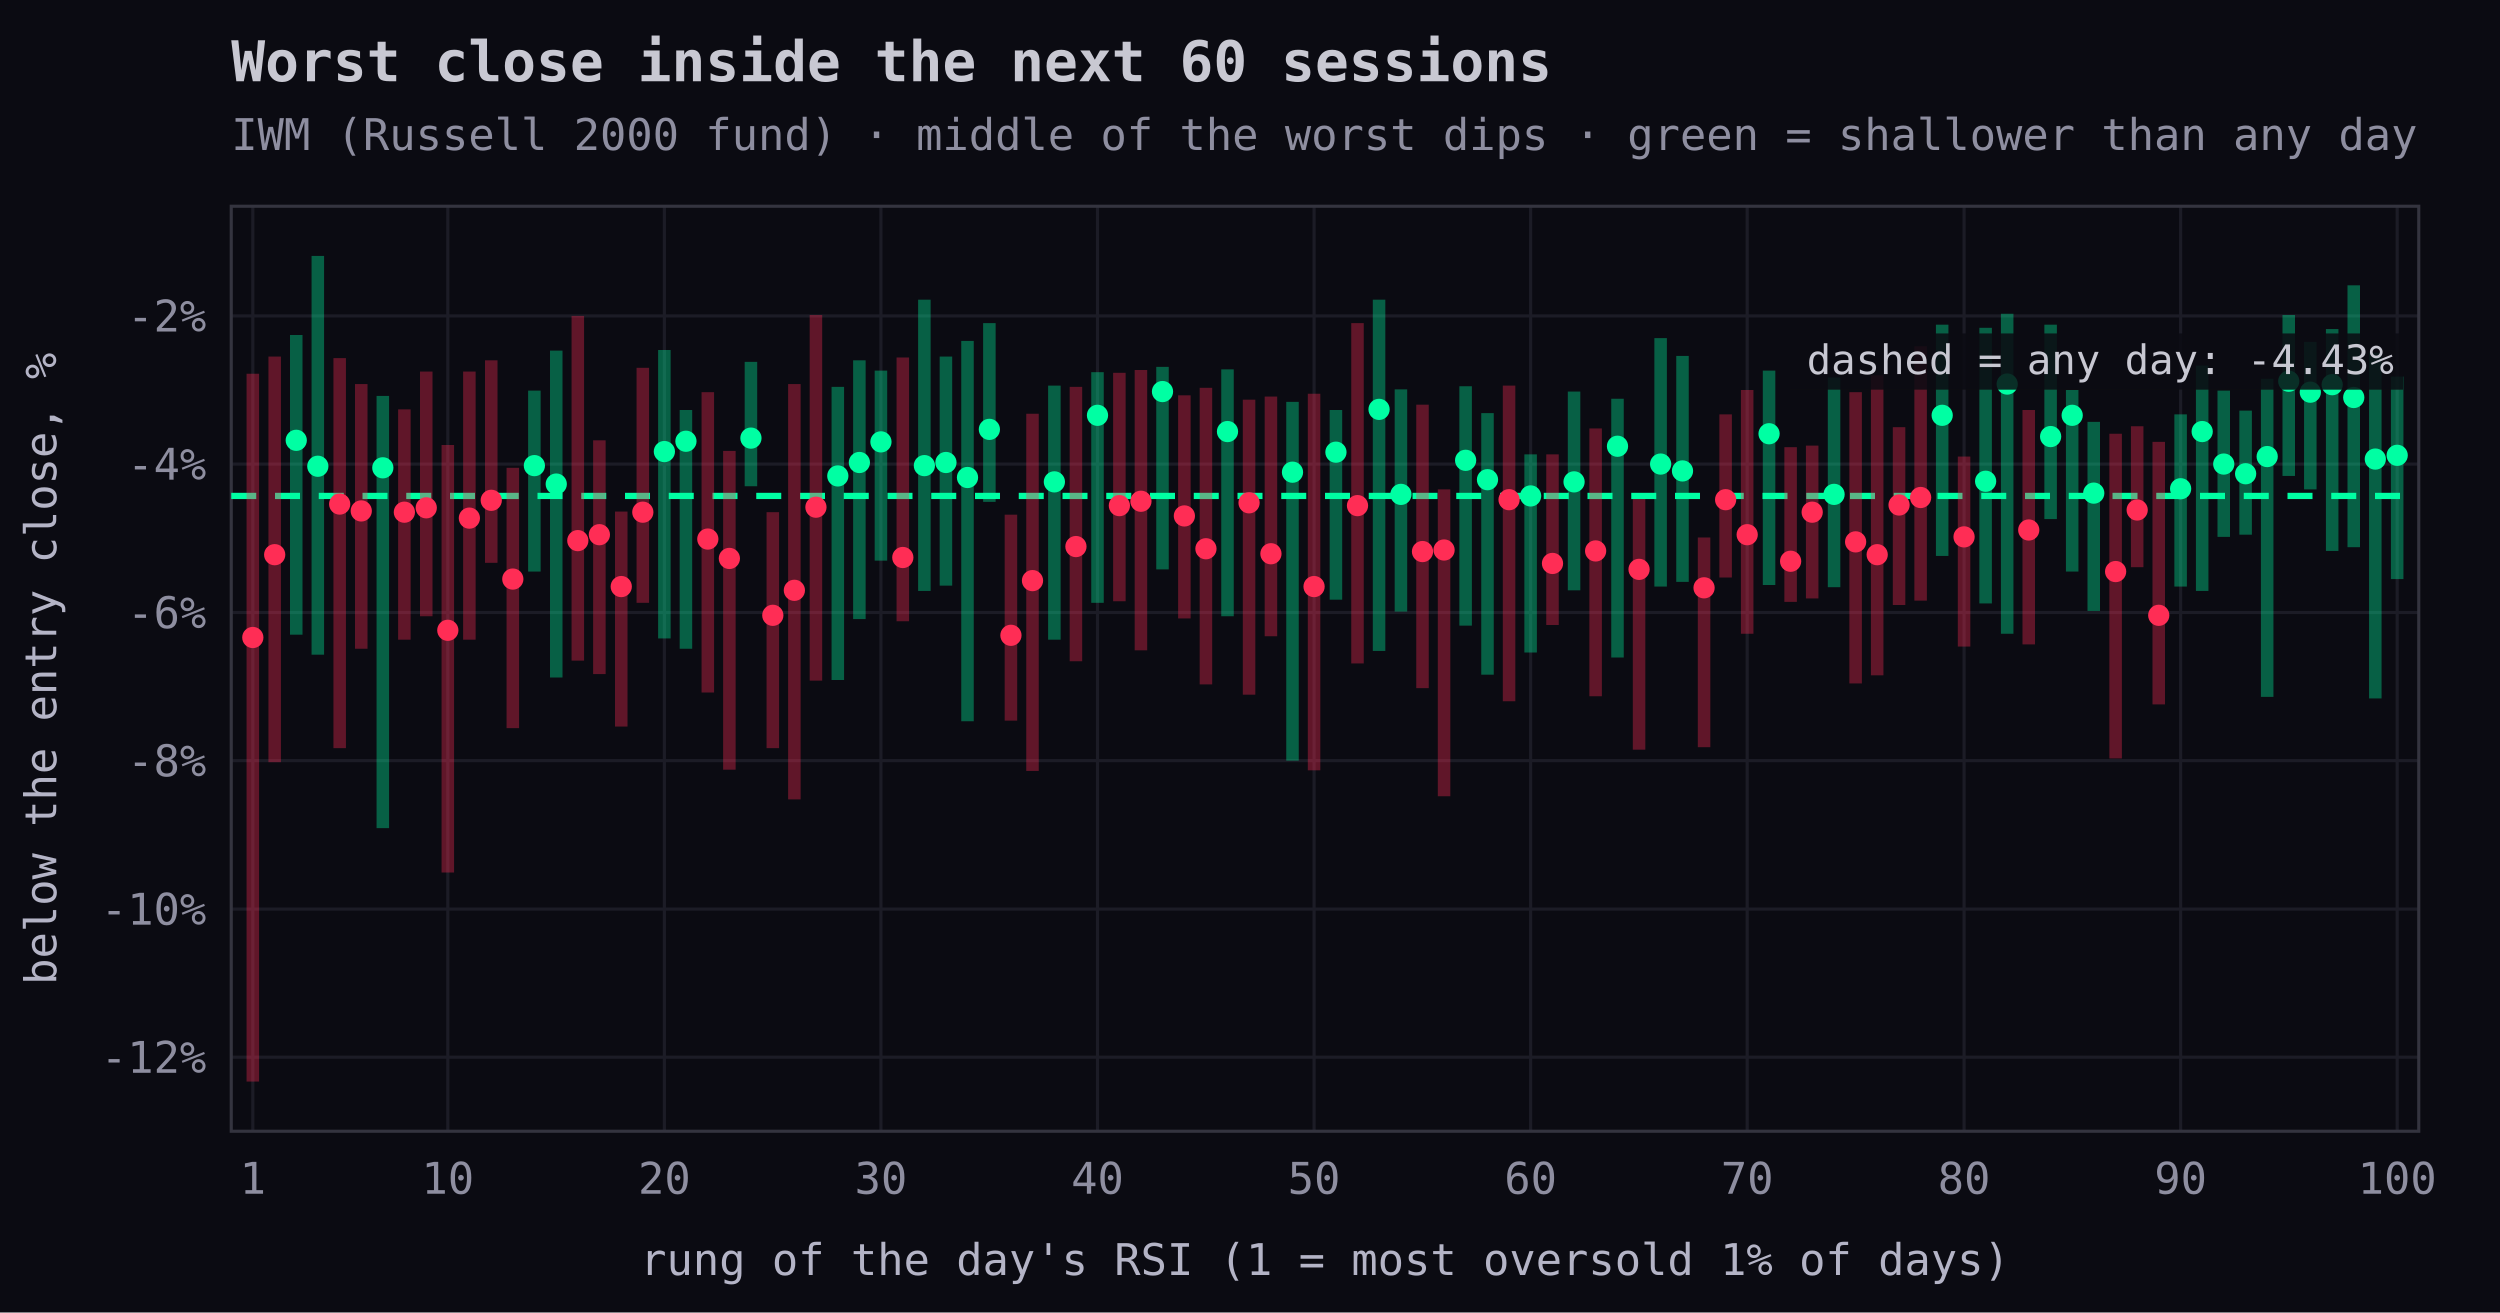
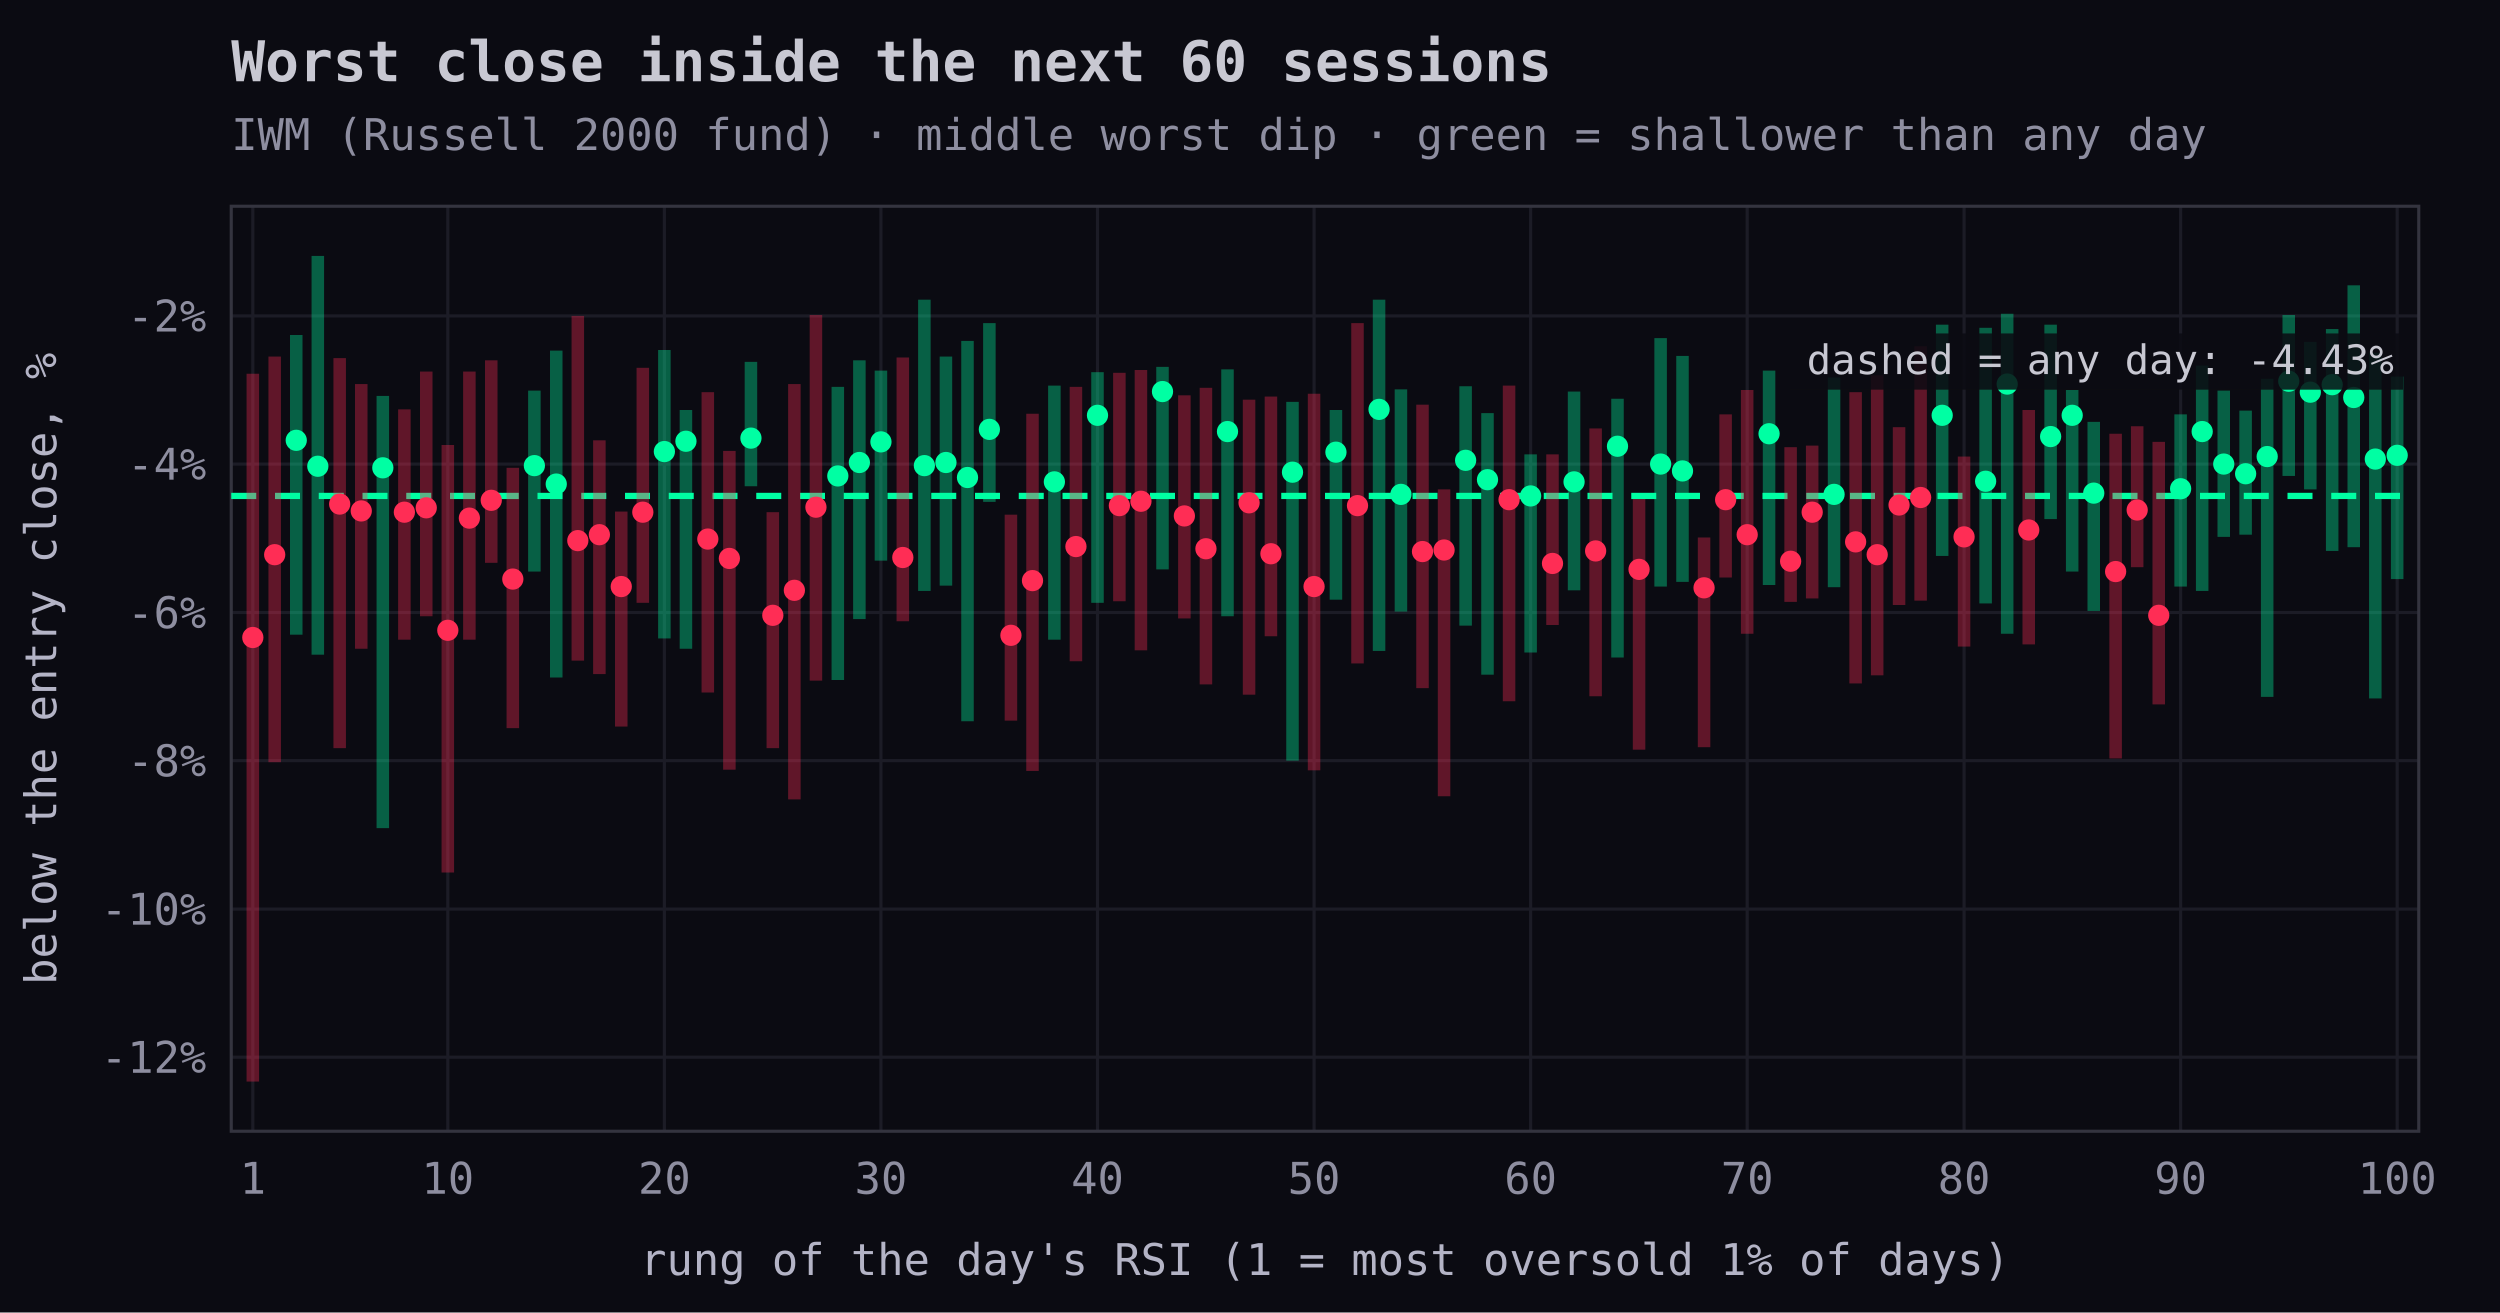
<svg xmlns="http://www.w3.org/2000/svg" viewBox="0 0 800 420" width="800" height="420" font-family="ui-monospace,SFMono-Regular,Menlo,monospace">
  <rect width="800" height="420" fill="#0B0B12" />
  <text x="74" y="26" font-size="18" fill="#C8C8D2" font-weight="600">Worst close inside the next 60 sessions</text>
-   <text x="74" y="48" font-size="14" fill="#8E8EA0">IWM (Russell 2000 fund) · middle of the worst dips · green = shallower than any day</text>
+   <text x="74" y="48" font-size="14" fill="#8E8EA0">IWM (Russell 2000 fund) · middle worst dip · green = shallower than any day</text>
  <line x1="74" x2="774" y1="338.3" y2="338.3" stroke="#1C1C26" />
  <text x="66" y="343.3" font-size="14" fill="#8E8EA0" text-anchor="end">-12%</text>
  <line x1="74" x2="774" y1="290.9" y2="290.9" stroke="#1C1C26" />
  <text x="66" y="295.9" font-size="14" fill="#8E8EA0" text-anchor="end">-10%</text>
  <line x1="74" x2="774" y1="243.4" y2="243.4" stroke="#1C1C26" />
  <text x="66" y="248.4" font-size="14" fill="#8E8EA0" text-anchor="end">-8%</text>
  <line x1="74" x2="774" y1="196.0" y2="196.0" stroke="#1C1C26" />
  <text x="66" y="201.0" font-size="14" fill="#8E8EA0" text-anchor="end">-6%</text>
  <line x1="74" x2="774" y1="148.5" y2="148.5" stroke="#1C1C26" />
  <text x="66" y="153.5" font-size="14" fill="#8E8EA0" text-anchor="end">-4%</text>
  <line x1="74" x2="774" y1="101.1" y2="101.1" stroke="#1C1C26" />
  <text x="66" y="106.1" font-size="14" fill="#8E8EA0" text-anchor="end">-2%</text>
  <line y1="66" y2="362" x1="80.9" x2="80.9" stroke="#1C1C26" />
  <text y="382" x="80.9" font-size="14" fill="#8E8EA0" text-anchor="middle">1</text>
  <line y1="66" y2="362" x1="143.3" x2="143.3" stroke="#1C1C26" />
  <text y="382" x="143.3" font-size="14" fill="#8E8EA0" text-anchor="middle">10</text>
  <line y1="66" y2="362" x1="212.6" x2="212.6" stroke="#1C1C26" />
  <text y="382" x="212.6" font-size="14" fill="#8E8EA0" text-anchor="middle">20</text>
  <line y1="66" y2="362" x1="281.9" x2="281.9" stroke="#1C1C26" />
  <text y="382" x="281.9" font-size="14" fill="#8E8EA0" text-anchor="middle">30</text>
  <line y1="66" y2="362" x1="351.2" x2="351.2" stroke="#1C1C26" />
  <text y="382" x="351.2" font-size="14" fill="#8E8EA0" text-anchor="middle">40</text>
  <line y1="66" y2="362" x1="420.5" x2="420.5" stroke="#1C1C26" />
  <text y="382" x="420.5" font-size="14" fill="#8E8EA0" text-anchor="middle">50</text>
  <line y1="66" y2="362" x1="489.8" x2="489.8" stroke="#1C1C26" />
  <text y="382" x="489.8" font-size="14" fill="#8E8EA0" text-anchor="middle">60</text>
  <line y1="66" y2="362" x1="559.1" x2="559.1" stroke="#1C1C26" />
  <text y="382" x="559.1" font-size="14" fill="#8E8EA0" text-anchor="middle">70</text>
  <line y1="66" y2="362" x1="628.5" x2="628.5" stroke="#1C1C26" />
  <text y="382" x="628.5" font-size="14" fill="#8E8EA0" text-anchor="middle">80</text>
  <line y1="66" y2="362" x1="697.8" x2="697.8" stroke="#1C1C26" />
  <text y="382" x="697.8" font-size="14" fill="#8E8EA0" text-anchor="middle">90</text>
  <line y1="66" y2="362" x1="767.1" x2="767.1" stroke="#1C1C26" />
  <text y="382" x="767.1" font-size="14" fill="#8E8EA0" text-anchor="middle">100</text>
  <rect x="74" y="66" width="700" height="296" fill="none" stroke="#34343F" />
  <text x="424" y="408" font-size="14" fill="#B4B4C6" text-anchor="middle">rung of the day's RSI (1 = most oversold 1% of days)</text>
  <text transform="translate(18 214) rotate(-90)" font-size="14" fill="#B4B4C6" text-anchor="middle">below the entry close, %</text>
  <line x1="74" x2="774" y1="158.7" y2="158.7" stroke="#00FFA3" stroke-width="2" stroke-dasharray="8 6" />
  <line x1="80.9" x2="80.9" y1="346.1" y2="119.6" stroke="#FF2D55" stroke-opacity="0.35" stroke-width="4" />
  <circle cx="80.9" cy="204.0" r="3.4" fill="#FF2D55" />
  <line x1="87.9" x2="87.9" y1="243.9" y2="114.1" stroke="#FF2D55" stroke-opacity="0.35" stroke-width="4" />
  <circle cx="87.9" cy="177.5" r="3.4" fill="#FF2D55" />
  <line x1="94.8" x2="94.8" y1="203.1" y2="107.2" stroke="#00FFA3" stroke-opacity="0.35" stroke-width="4" />
  <circle cx="94.8" cy="140.9" r="3.4" fill="#00FFA3" />
  <line x1="101.7" x2="101.7" y1="209.5" y2="81.9" stroke="#00FFA3" stroke-opacity="0.35" stroke-width="4" />
  <circle cx="101.7" cy="149.2" r="3.4" fill="#00FFA3" />
  <line x1="108.7" x2="108.7" y1="239.4" y2="114.6" stroke="#FF2D55" stroke-opacity="0.35" stroke-width="4" />
  <circle cx="108.7" cy="161.3" r="3.4" fill="#FF2D55" />
  <line x1="115.6" x2="115.6" y1="207.6" y2="122.9" stroke="#FF2D55" stroke-opacity="0.35" stroke-width="4" />
  <circle cx="115.6" cy="163.5" r="3.4" fill="#FF2D55" />
  <line x1="122.5" x2="122.5" y1="265.0" y2="126.7" stroke="#00FFA3" stroke-opacity="0.35" stroke-width="4" />
  <circle cx="122.5" cy="149.7" r="3.4" fill="#00FFA3" />
  <line x1="129.4" x2="129.4" y1="204.7" y2="131.0" stroke="#FF2D55" stroke-opacity="0.35" stroke-width="4" />
  <circle cx="129.4" cy="163.9" r="3.4" fill="#FF2D55" />
  <line x1="136.4" x2="136.4" y1="197.2" y2="118.9" stroke="#FF2D55" stroke-opacity="0.35" stroke-width="4" />
  <circle cx="136.4" cy="162.5" r="3.4" fill="#FF2D55" />
  <line x1="143.3" x2="143.3" y1="279.2" y2="142.4" stroke="#FF2D55" stroke-opacity="0.35" stroke-width="4" />
  <circle cx="143.3" cy="201.7" r="3.4" fill="#FF2D55" />
  <line x1="150.2" x2="150.2" y1="204.7" y2="118.9" stroke="#FF2D55" stroke-opacity="0.35" stroke-width="4" />
  <circle cx="150.2" cy="165.8" r="3.4" fill="#FF2D55" />
  <line x1="157.2" x2="157.2" y1="180.1" y2="115.3" stroke="#FF2D55" stroke-opacity="0.35" stroke-width="4" />
  <circle cx="157.2" cy="160.1" r="3.4" fill="#FF2D55" />
  <line x1="164.1" x2="164.1" y1="233.0" y2="149.7" stroke="#FF2D55" stroke-opacity="0.35" stroke-width="4" />
  <circle cx="164.1" cy="185.3" r="3.4" fill="#FF2D55" />
  <line x1="171.0" x2="171.0" y1="182.9" y2="125.0" stroke="#00FFA3" stroke-opacity="0.35" stroke-width="4" />
  <circle cx="171.0" cy="149.0" r="3.4" fill="#00FFA3" />
  <line x1="178.0" x2="178.0" y1="216.8" y2="112.2" stroke="#00FFA3" stroke-opacity="0.35" stroke-width="4" />
  <circle cx="178.0" cy="154.9" r="3.4" fill="#00FFA3" />
  <line x1="184.9" x2="184.9" y1="211.4" y2="101.1" stroke="#FF2D55" stroke-opacity="0.35" stroke-width="4" />
  <circle cx="184.9" cy="173.0" r="3.4" fill="#FF2D55" />
  <line x1="191.8" x2="191.8" y1="215.7" y2="140.9" stroke="#FF2D55" stroke-opacity="0.35" stroke-width="4" />
  <circle cx="191.8" cy="171.1" r="3.4" fill="#FF2D55" />
  <line x1="198.8" x2="198.8" y1="232.5" y2="163.7" stroke="#FF2D55" stroke-opacity="0.35" stroke-width="4" />
  <circle cx="198.8" cy="187.7" r="3.4" fill="#FF2D55" />
  <line x1="205.7" x2="205.7" y1="192.9" y2="117.7" stroke="#FF2D55" stroke-opacity="0.35" stroke-width="4" />
  <circle cx="205.7" cy="163.9" r="3.4" fill="#FF2D55" />
  <line x1="212.6" x2="212.6" y1="204.3" y2="112.0" stroke="#00FFA3" stroke-opacity="0.35" stroke-width="4" />
  <circle cx="212.6" cy="144.5" r="3.4" fill="#00FFA3" />
  <line x1="219.5" x2="219.5" y1="207.6" y2="131.2" stroke="#00FFA3" stroke-opacity="0.35" stroke-width="4" />
  <circle cx="219.5" cy="141.2" r="3.4" fill="#00FFA3" />
  <line x1="226.5" x2="226.5" y1="221.6" y2="125.5" stroke="#FF2D55" stroke-opacity="0.35" stroke-width="4" />
  <circle cx="226.5" cy="172.5" r="3.4" fill="#FF2D55" />
  <line x1="233.4" x2="233.4" y1="246.3" y2="144.3" stroke="#FF2D55" stroke-opacity="0.35" stroke-width="4" />
  <circle cx="233.4" cy="178.7" r="3.4" fill="#FF2D55" />
  <line x1="240.3" x2="240.3" y1="155.6" y2="115.8" stroke="#00FFA3" stroke-opacity="0.35" stroke-width="4" />
  <circle cx="240.3" cy="140.2" r="3.4" fill="#00FFA3" />
  <line x1="247.3" x2="247.3" y1="239.4" y2="163.9" stroke="#FF2D55" stroke-opacity="0.35" stroke-width="4" />
  <circle cx="247.3" cy="196.9" r="3.4" fill="#FF2D55" />
  <line x1="254.2" x2="254.2" y1="255.8" y2="122.9" stroke="#FF2D55" stroke-opacity="0.35" stroke-width="4" />
  <circle cx="254.2" cy="188.9" r="3.4" fill="#FF2D55" />
  <line x1="261.1" x2="261.1" y1="217.8" y2="100.8" stroke="#FF2D55" stroke-opacity="0.35" stroke-width="4" />
  <circle cx="261.1" cy="162.3" r="3.4" fill="#FF2D55" />
  <line x1="268.1" x2="268.1" y1="217.6" y2="123.8" stroke="#00FFA3" stroke-opacity="0.35" stroke-width="4" />
  <circle cx="268.1" cy="152.3" r="3.4" fill="#00FFA3" />
  <line x1="275.0" x2="275.0" y1="198.1" y2="115.3" stroke="#00FFA3" stroke-opacity="0.35" stroke-width="4" />
  <circle cx="275.0" cy="148.0" r="3.4" fill="#00FFA3" />
  <line x1="281.9" x2="281.9" y1="179.4" y2="118.6" stroke="#00FFA3" stroke-opacity="0.35" stroke-width="4" />
  <circle cx="281.9" cy="141.4" r="3.4" fill="#00FFA3" />
  <line x1="288.9" x2="288.9" y1="198.8" y2="114.4" stroke="#FF2D55" stroke-opacity="0.35" stroke-width="4" />
  <circle cx="288.9" cy="178.4" r="3.4" fill="#FF2D55" />
  <line x1="295.8" x2="295.8" y1="189.1" y2="95.9" stroke="#00FFA3" stroke-opacity="0.35" stroke-width="4" />
  <circle cx="295.8" cy="149.0" r="3.4" fill="#00FFA3" />
  <line x1="302.7" x2="302.7" y1="187.4" y2="114.1" stroke="#00FFA3" stroke-opacity="0.35" stroke-width="4" />
  <circle cx="302.7" cy="148.0" r="3.4" fill="#00FFA3" />
  <line x1="309.6" x2="309.6" y1="230.8" y2="109.1" stroke="#00FFA3" stroke-opacity="0.35" stroke-width="4" />
  <circle cx="309.6" cy="152.8" r="3.4" fill="#00FFA3" />
  <line x1="316.6" x2="316.6" y1="160.6" y2="103.4" stroke="#00FFA3" stroke-opacity="0.35" stroke-width="4" />
  <circle cx="316.6" cy="137.4" r="3.4" fill="#00FFA3" />
  <line x1="323.5" x2="323.5" y1="230.6" y2="164.7" stroke="#FF2D55" stroke-opacity="0.35" stroke-width="4" />
  <circle cx="323.5" cy="203.3" r="3.4" fill="#FF2D55" />
  <line x1="330.4" x2="330.4" y1="246.7" y2="132.4" stroke="#FF2D55" stroke-opacity="0.35" stroke-width="4" />
  <circle cx="330.4" cy="185.8" r="3.4" fill="#FF2D55" />
  <line x1="337.4" x2="337.4" y1="204.7" y2="123.4" stroke="#00FFA3" stroke-opacity="0.35" stroke-width="4" />
  <circle cx="337.4" cy="154.2" r="3.4" fill="#00FFA3" />
  <line x1="344.3" x2="344.3" y1="211.6" y2="123.8" stroke="#FF2D55" stroke-opacity="0.35" stroke-width="4" />
  <circle cx="344.3" cy="174.9" r="3.4" fill="#FF2D55" />
  <line x1="351.2" x2="351.2" y1="192.9" y2="119.1" stroke="#00FFA3" stroke-opacity="0.35" stroke-width="4" />
  <circle cx="351.2" cy="132.9" r="3.4" fill="#00FFA3" />
  <line x1="358.2" x2="358.2" y1="192.4" y2="119.3" stroke="#FF2D55" stroke-opacity="0.35" stroke-width="4" />
  <circle cx="358.2" cy="161.8" r="3.4" fill="#FF2D55" />
  <line x1="365.1" x2="365.1" y1="208.1" y2="118.4" stroke="#FF2D55" stroke-opacity="0.35" stroke-width="4" />
  <circle cx="365.1" cy="160.4" r="3.4" fill="#FF2D55" />
  <line x1="372.0" x2="372.0" y1="182.2" y2="117.4" stroke="#00FFA3" stroke-opacity="0.35" stroke-width="4" />
  <circle cx="372.0" cy="125.3" r="3.4" fill="#00FFA3" />
  <line x1="379.0" x2="379.0" y1="197.9" y2="126.5" stroke="#FF2D55" stroke-opacity="0.35" stroke-width="4" />
  <circle cx="379.0" cy="165.1" r="3.4" fill="#FF2D55" />
  <line x1="385.9" x2="385.9" y1="219.0" y2="124.1" stroke="#FF2D55" stroke-opacity="0.35" stroke-width="4" />
  <circle cx="385.9" cy="175.6" r="3.4" fill="#FF2D55" />
  <line x1="392.8" x2="392.8" y1="197.2" y2="118.2" stroke="#00FFA3" stroke-opacity="0.35" stroke-width="4" />
  <circle cx="392.8" cy="138.1" r="3.4" fill="#00FFA3" />
  <line x1="399.7" x2="399.7" y1="222.3" y2="127.9" stroke="#FF2D55" stroke-opacity="0.35" stroke-width="4" />
  <circle cx="399.7" cy="160.9" r="3.4" fill="#FF2D55" />
  <line x1="406.7" x2="406.7" y1="203.6" y2="126.9" stroke="#FF2D55" stroke-opacity="0.35" stroke-width="4" />
  <circle cx="406.7" cy="177.2" r="3.4" fill="#FF2D55" />
  <line x1="413.6" x2="413.6" y1="243.4" y2="128.6" stroke="#00FFA3" stroke-opacity="0.35" stroke-width="4" />
  <circle cx="413.6" cy="151.1" r="3.4" fill="#00FFA3" />
  <line x1="420.5" x2="420.5" y1="246.5" y2="126.0" stroke="#FF2D55" stroke-opacity="0.35" stroke-width="4" />
  <circle cx="420.5" cy="187.7" r="3.4" fill="#FF2D55" />
  <line x1="427.5" x2="427.5" y1="191.9" y2="131.2" stroke="#00FFA3" stroke-opacity="0.35" stroke-width="4" />
  <circle cx="427.5" cy="144.7" r="3.4" fill="#00FFA3" />
  <line x1="434.4" x2="434.4" y1="212.3" y2="103.4" stroke="#FF2D55" stroke-opacity="0.35" stroke-width="4" />
  <circle cx="434.4" cy="161.8" r="3.4" fill="#FF2D55" />
  <line x1="441.3" x2="441.3" y1="208.3" y2="95.9" stroke="#00FFA3" stroke-opacity="0.35" stroke-width="4" />
  <circle cx="441.3" cy="131.0" r="3.4" fill="#00FFA3" />
  <line x1="448.3" x2="448.3" y1="195.7" y2="124.6" stroke="#00FFA3" stroke-opacity="0.35" stroke-width="4" />
  <circle cx="448.3" cy="158.2" r="3.4" fill="#00FFA3" />
  <line x1="455.2" x2="455.2" y1="220.2" y2="129.5" stroke="#FF2D55" stroke-opacity="0.35" stroke-width="4" />
  <circle cx="455.2" cy="176.5" r="3.4" fill="#FF2D55" />
  <line x1="462.1" x2="462.1" y1="254.8" y2="156.6" stroke="#FF2D55" stroke-opacity="0.35" stroke-width="4" />
  <circle cx="462.1" cy="176.0" r="3.4" fill="#FF2D55" />
  <line x1="469.0" x2="469.0" y1="200.2" y2="123.6" stroke="#00FFA3" stroke-opacity="0.35" stroke-width="4" />
  <circle cx="469.0" cy="147.3" r="3.4" fill="#00FFA3" />
  <line x1="476.0" x2="476.0" y1="215.9" y2="132.2" stroke="#00FFA3" stroke-opacity="0.35" stroke-width="4" />
  <circle cx="476.0" cy="153.5" r="3.4" fill="#00FFA3" />
  <line x1="482.9" x2="482.9" y1="224.4" y2="123.4" stroke="#FF2D55" stroke-opacity="0.35" stroke-width="4" />
  <circle cx="482.9" cy="159.9" r="3.4" fill="#FF2D55" />
  <line x1="489.8" x2="489.8" y1="208.8" y2="145.4" stroke="#00FFA3" stroke-opacity="0.35" stroke-width="4" />
  <circle cx="489.8" cy="158.7" r="3.4" fill="#00FFA3" />
  <line x1="496.8" x2="496.8" y1="200.0" y2="145.4" stroke="#FF2D55" stroke-opacity="0.35" stroke-width="4" />
  <circle cx="496.8" cy="180.3" r="3.4" fill="#FF2D55" />
  <line x1="503.7" x2="503.7" y1="188.9" y2="125.3" stroke="#00FFA3" stroke-opacity="0.35" stroke-width="4" />
  <circle cx="503.7" cy="154.2" r="3.4" fill="#00FFA3" />
  <line x1="510.6" x2="510.6" y1="222.8" y2="137.1" stroke="#FF2D55" stroke-opacity="0.35" stroke-width="4" />
  <circle cx="510.6" cy="176.3" r="3.4" fill="#FF2D55" />
  <line x1="517.6" x2="517.6" y1="210.4" y2="127.6" stroke="#00FFA3" stroke-opacity="0.35" stroke-width="4" />
  <circle cx="517.6" cy="142.8" r="3.4" fill="#00FFA3" />
  <line x1="524.5" x2="524.5" y1="239.9" y2="159.7" stroke="#FF2D55" stroke-opacity="0.35" stroke-width="4" />
  <circle cx="524.5" cy="182.2" r="3.4" fill="#FF2D55" />
  <line x1="531.4" x2="531.4" y1="187.7" y2="108.2" stroke="#00FFA3" stroke-opacity="0.35" stroke-width="4" />
  <circle cx="531.4" cy="148.5" r="3.4" fill="#00FFA3" />
  <line x1="538.4" x2="538.4" y1="186.2" y2="113.9" stroke="#00FFA3" stroke-opacity="0.35" stroke-width="4" />
  <circle cx="538.4" cy="150.7" r="3.4" fill="#00FFA3" />
  <line x1="545.3" x2="545.3" y1="239.1" y2="172.0" stroke="#FF2D55" stroke-opacity="0.35" stroke-width="4" />
  <circle cx="545.3" cy="188.1" r="3.4" fill="#FF2D55" />
  <line x1="552.2" x2="552.2" y1="184.8" y2="132.6" stroke="#FF2D55" stroke-opacity="0.35" stroke-width="4" />
  <circle cx="552.2" cy="159.9" r="3.4" fill="#FF2D55" />
  <line x1="559.1" x2="559.1" y1="202.8" y2="124.8" stroke="#FF2D55" stroke-opacity="0.35" stroke-width="4" />
  <circle cx="559.1" cy="171.1" r="3.4" fill="#FF2D55" />
  <line x1="566.1" x2="566.1" y1="187.2" y2="118.6" stroke="#00FFA3" stroke-opacity="0.35" stroke-width="4" />
  <circle cx="566.1" cy="138.8" r="3.4" fill="#00FFA3" />
  <line x1="573.0" x2="573.0" y1="192.6" y2="143.1" stroke="#FF2D55" stroke-opacity="0.35" stroke-width="4" />
  <circle cx="573.0" cy="179.6" r="3.4" fill="#FF2D55" />
  <line x1="579.9" x2="579.9" y1="191.5" y2="142.6" stroke="#FF2D55" stroke-opacity="0.35" stroke-width="4" />
  <circle cx="579.9" cy="163.9" r="3.4" fill="#FF2D55" />
  <line x1="586.9" x2="586.9" y1="187.9" y2="120.8" stroke="#00FFA3" stroke-opacity="0.35" stroke-width="4" />
  <circle cx="586.9" cy="158.2" r="3.4" fill="#00FFA3" />
  <line x1="593.8" x2="593.8" y1="218.7" y2="125.5" stroke="#FF2D55" stroke-opacity="0.35" stroke-width="4" />
  <circle cx="593.8" cy="173.4" r="3.4" fill="#FF2D55" />
  <line x1="600.7" x2="600.7" y1="216.1" y2="120.1" stroke="#FF2D55" stroke-opacity="0.35" stroke-width="4" />
  <circle cx="600.7" cy="177.5" r="3.4" fill="#FF2D55" />
  <line x1="607.7" x2="607.7" y1="193.6" y2="136.7" stroke="#FF2D55" stroke-opacity="0.35" stroke-width="4" />
  <circle cx="607.7" cy="161.6" r="3.4" fill="#FF2D55" />
  <line x1="614.6" x2="614.6" y1="192.2" y2="110.8" stroke="#FF2D55" stroke-opacity="0.35" stroke-width="4" />
  <circle cx="614.6" cy="159.2" r="3.4" fill="#FF2D55" />
  <line x1="621.5" x2="621.5" y1="177.9" y2="103.9" stroke="#00FFA3" stroke-opacity="0.35" stroke-width="4" />
  <circle cx="621.5" cy="132.9" r="3.4" fill="#00FFA3" />
  <line x1="628.5" x2="628.5" y1="206.9" y2="146.1" stroke="#FF2D55" stroke-opacity="0.35" stroke-width="4" />
  <circle cx="628.5" cy="171.8" r="3.4" fill="#FF2D55" />
  <line x1="635.4" x2="635.4" y1="193.1" y2="104.9" stroke="#00FFA3" stroke-opacity="0.35" stroke-width="4" />
  <circle cx="635.4" cy="154.0" r="3.4" fill="#00FFA3" />
  <line x1="642.3" x2="642.3" y1="202.8" y2="100.4" stroke="#00FFA3" stroke-opacity="0.35" stroke-width="4" />
  <circle cx="642.3" cy="122.9" r="3.4" fill="#00FFA3" />
  <line x1="649.2" x2="649.2" y1="206.2" y2="131.2" stroke="#FF2D55" stroke-opacity="0.35" stroke-width="4" />
  <circle cx="649.2" cy="169.6" r="3.4" fill="#FF2D55" />
  <line x1="656.2" x2="656.2" y1="166.1" y2="103.9" stroke="#00FFA3" stroke-opacity="0.35" stroke-width="4" />
  <circle cx="656.2" cy="139.7" r="3.4" fill="#00FFA3" />
  <line x1="663.1" x2="663.1" y1="182.9" y2="124.8" stroke="#00FFA3" stroke-opacity="0.35" stroke-width="4" />
  <circle cx="663.1" cy="132.9" r="3.4" fill="#00FFA3" />
  <line x1="670.0" x2="670.0" y1="195.5" y2="135.0" stroke="#00FFA3" stroke-opacity="0.35" stroke-width="4" />
  <circle cx="670.0" cy="157.8" r="3.4" fill="#00FFA3" />
  <line x1="677.0" x2="677.0" y1="242.7" y2="138.8" stroke="#FF2D55" stroke-opacity="0.35" stroke-width="4" />
  <circle cx="677.0" cy="182.9" r="3.4" fill="#FF2D55" />
  <line x1="683.9" x2="683.9" y1="181.5" y2="136.4" stroke="#FF2D55" stroke-opacity="0.35" stroke-width="4" />
  <circle cx="683.9" cy="163.2" r="3.4" fill="#FF2D55" />
  <line x1="690.8" x2="690.8" y1="225.4" y2="141.4" stroke="#FF2D55" stroke-opacity="0.35" stroke-width="4" />
  <circle cx="690.8" cy="196.9" r="3.4" fill="#FF2D55" />
  <line x1="697.8" x2="697.8" y1="187.7" y2="132.6" stroke="#00FFA3" stroke-opacity="0.35" stroke-width="4" />
  <circle cx="697.8" cy="156.4" r="3.4" fill="#00FFA3" />
  <line x1="704.7" x2="704.7" y1="189.1" y2="117.0" stroke="#00FFA3" stroke-opacity="0.35" stroke-width="4" />
  <circle cx="704.7" cy="138.1" r="3.4" fill="#00FFA3" />
  <line x1="711.6" x2="711.6" y1="171.8" y2="125.0" stroke="#00FFA3" stroke-opacity="0.35" stroke-width="4" />
  <circle cx="711.6" cy="148.5" r="3.4" fill="#00FFA3" />
  <line x1="718.6" x2="718.6" y1="171.1" y2="131.4" stroke="#00FFA3" stroke-opacity="0.35" stroke-width="4" />
  <circle cx="718.6" cy="151.6" r="3.4" fill="#00FFA3" />
  <line x1="725.5" x2="725.5" y1="223.0" y2="121.2" stroke="#00FFA3" stroke-opacity="0.35" stroke-width="4" />
  <circle cx="725.5" cy="146.1" r="3.4" fill="#00FFA3" />
  <line x1="732.4" x2="732.4" y1="152.3" y2="100.8" stroke="#00FFA3" stroke-opacity="0.35" stroke-width="4" />
  <circle cx="732.4" cy="122.0" r="3.4" fill="#00FFA3" />
  <line x1="739.3" x2="739.3" y1="156.6" y2="109.4" stroke="#00FFA3" stroke-opacity="0.35" stroke-width="4" />
  <circle cx="739.3" cy="125.5" r="3.4" fill="#00FFA3" />
  <line x1="746.3" x2="746.3" y1="176.3" y2="105.3" stroke="#00FFA3" stroke-opacity="0.35" stroke-width="4" />
  <circle cx="746.3" cy="123.1" r="3.4" fill="#00FFA3" />
  <line x1="753.2" x2="753.2" y1="175.1" y2="91.3" stroke="#00FFA3" stroke-opacity="0.35" stroke-width="4" />
  <circle cx="753.2" cy="127.2" r="3.4" fill="#00FFA3" />
  <line x1="760.1" x2="760.1" y1="223.5" y2="112.9" stroke="#00FFA3" stroke-opacity="0.35" stroke-width="4" />
  <circle cx="760.1" cy="146.9" r="3.4" fill="#00FFA3" />
  <line x1="767.1" x2="767.1" y1="185.3" y2="120.5" stroke="#00FFA3" stroke-opacity="0.35" stroke-width="4" />
  <circle cx="767.1" cy="145.7" r="3.4" fill="#00FFA3" />
  <rect x="572.7" y="106.7" width="196.3" height="18" fill="#0B0B12" opacity="0.85" />
  <text x="766.0" y="119.7" font-size="13" fill="#C8C8D2" text-anchor="end">dashed = any day: -4.43%</text>
</svg>
